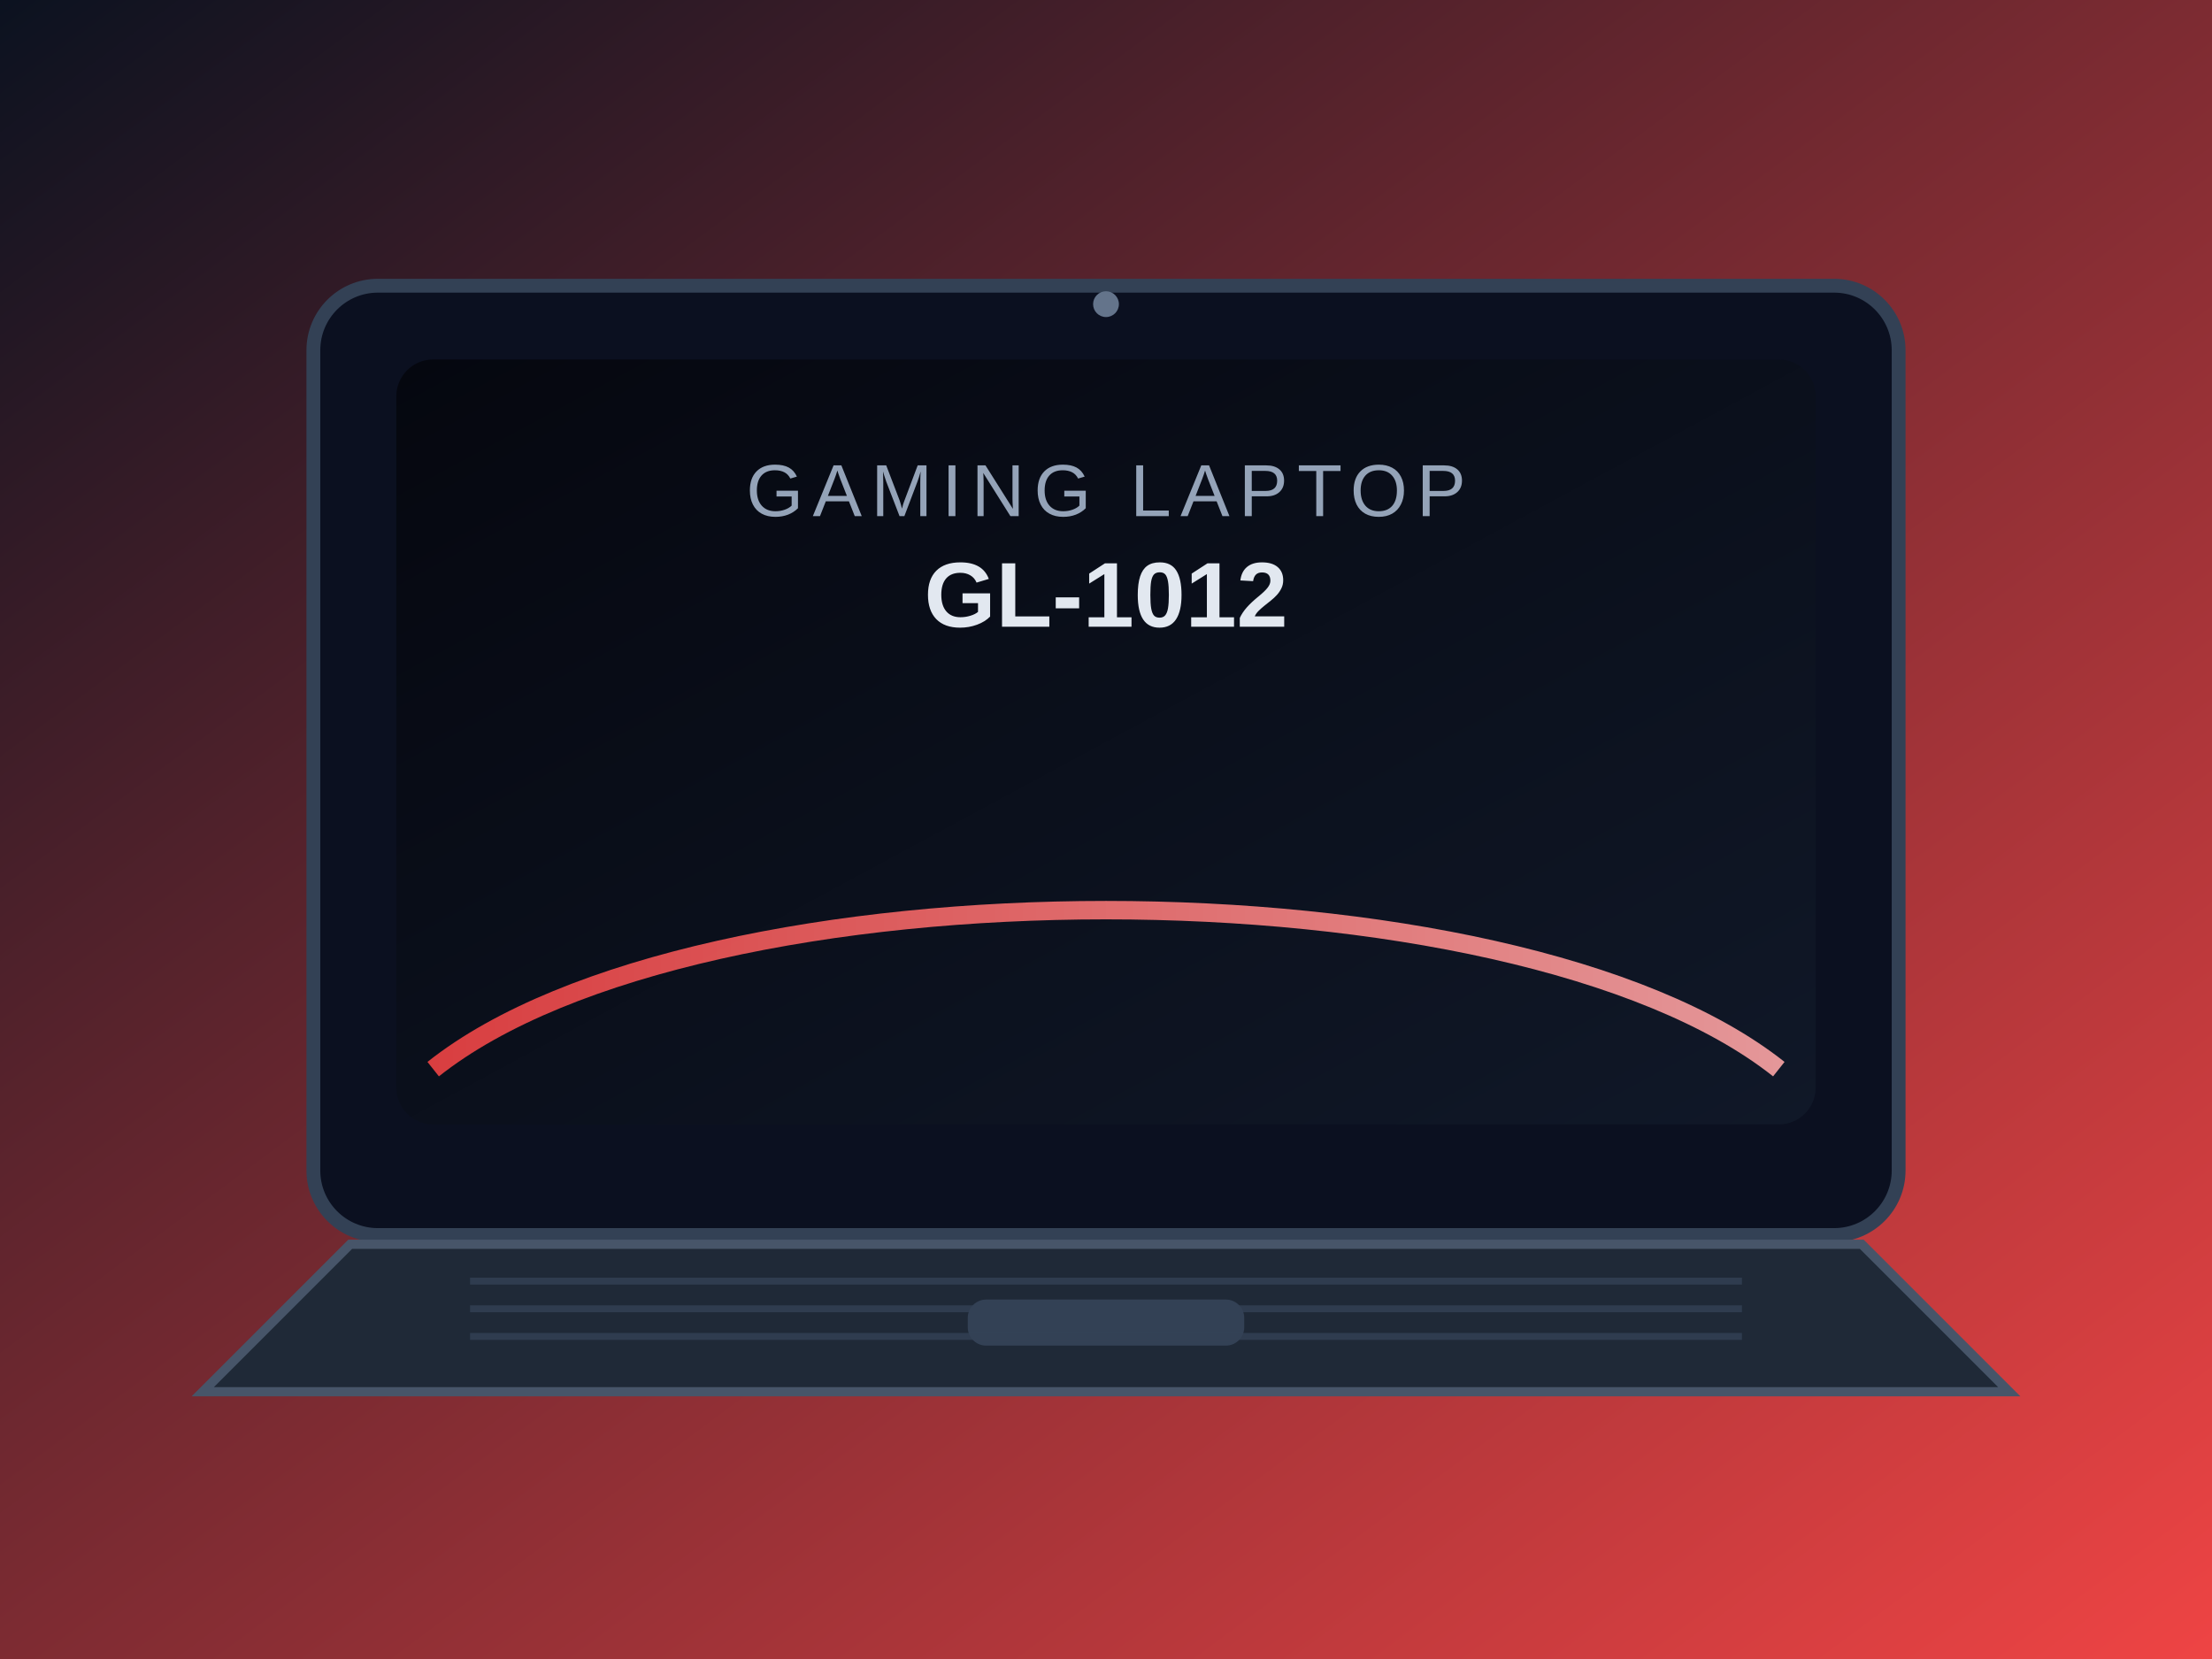
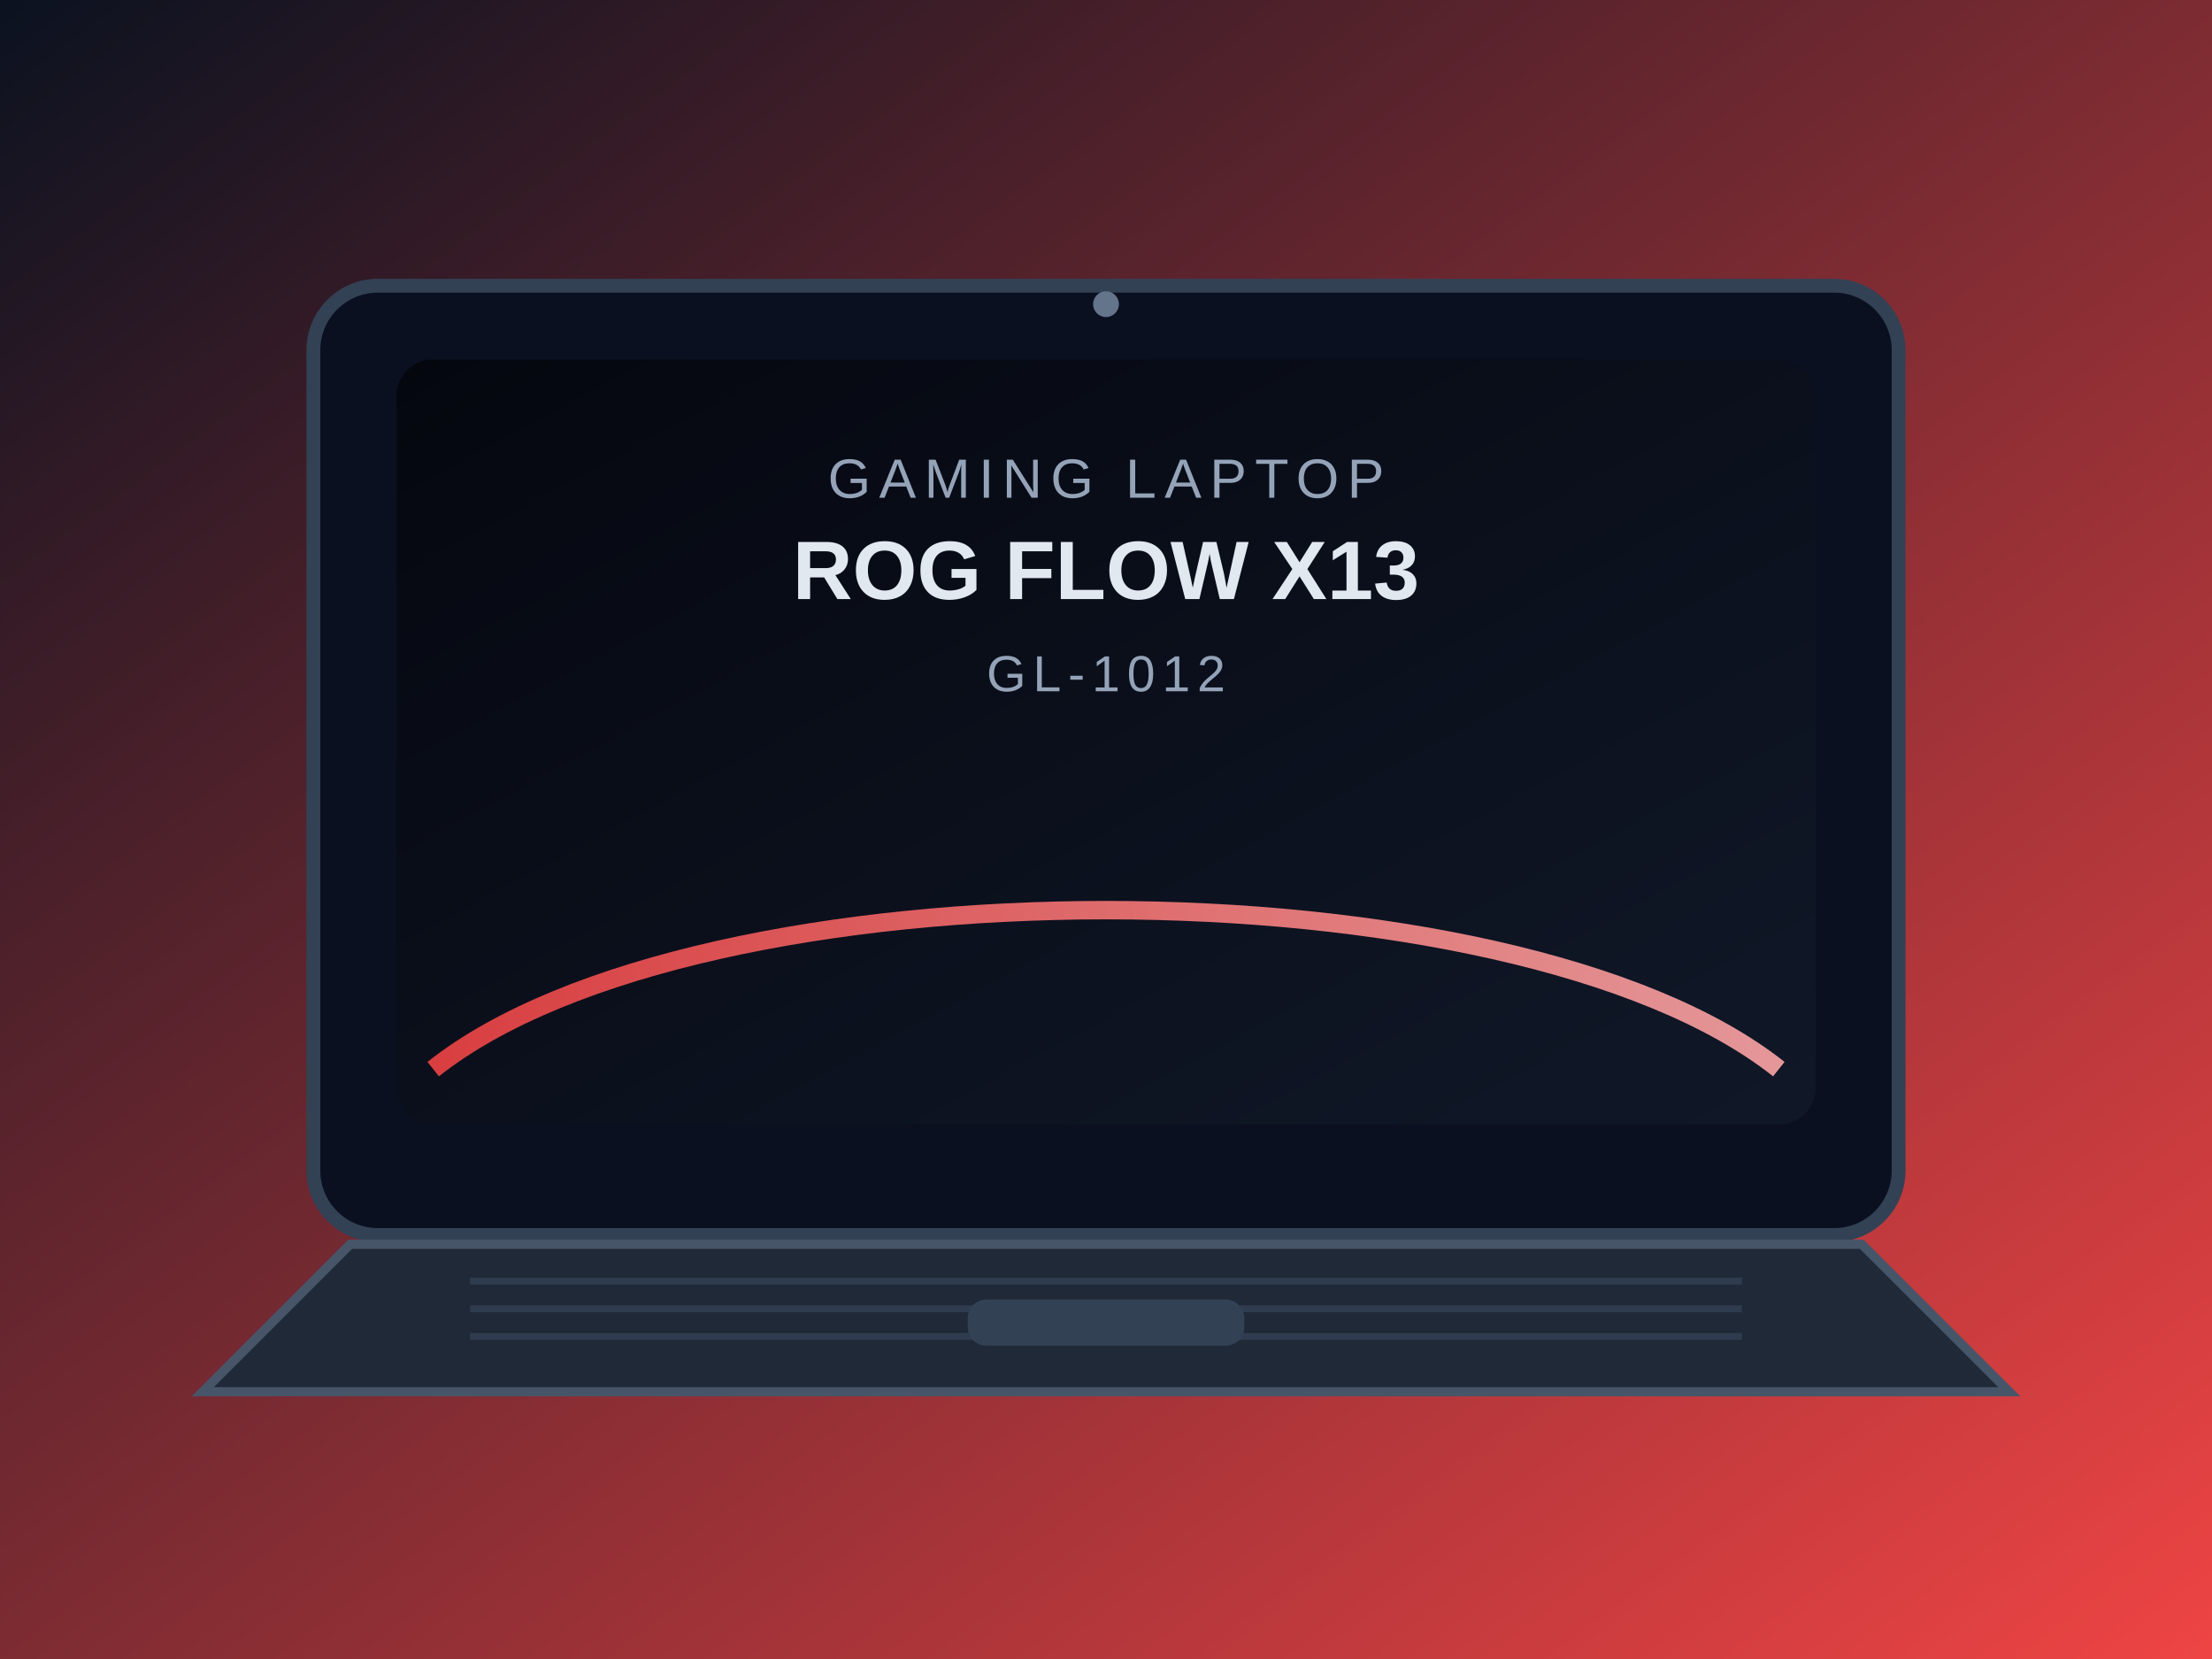
<svg xmlns="http://www.w3.org/2000/svg" width="480" height="360" viewBox="0 0 480 360" role="img" aria-labelledby="title desc">
  <defs>
    <linearGradient id="bg" x1="0" y1="0" x2="1" y2="1">
      <stop offset="0%" stop-color="#0b1220" />
      <stop offset="100%" stop-color="#ef4444" />
    </linearGradient>
    <linearGradient id="screen" x1="0" y1="0" x2="1" y2="1">
      <stop offset="0%" stop-color="#05070f" />
      <stop offset="100%" stop-color="#101828" />
    </linearGradient>
    <linearGradient id="glow" x1="0" y1="0" x2="1" y2="0">
      <stop offset="0%" stop-color="#ef4444" />
      <stop offset="100%" stop-color="#fca5a5" />
    </linearGradient>
  </defs>
  <rect x="0" y="0" width="480" height="360" fill="url(#bg)" />
  <rect x="68" y="62" width="344" height="206" rx="14" fill="#0b1020" stroke="#334155" stroke-width="3" />
  <rect x="86" y="78" width="308" height="166" rx="8" fill="url(#screen)" />
  <path d="M94 232 C152 186, 328 186, 386 232" fill="none" stroke="url(#glow)" stroke-width="4" opacity="0.9" />
  <path d="M76 270 L404 270 L436 302 L44 302 Z" fill="#1f2937" stroke="#475569" stroke-width="2" />
  <rect x="210" y="282" width="60" height="10" rx="4" fill="#334155" />
  <g stroke="#334155" stroke-width="1.5" opacity="0.8">
    <line x1="102" y1="278" x2="378" y2="278" />
    <line x1="102" y1="284" x2="378" y2="284" />
    <line x1="102" y1="290" x2="378" y2="290" />
  </g>
-   <text x="240" y="112" text-anchor="middle" fill="#94a3b8" font-family="Arial, Helvetica, sans-serif" font-size="16" letter-spacing="2">GAMING LAPTOP</text>
-   <text x="240" y="136" text-anchor="middle" fill="#e2e8f0" font-family="Arial, Helvetica, sans-serif" font-size="20" font-weight="700">GL-1012</text>
+   <text x="240" y="108" text-anchor="middle" fill="#94a3b8" font-family="Arial, Helvetica, sans-serif" font-size="12" letter-spacing="1.8">GAMING LAPTOP</text>
+   <text x="240" y="130" text-anchor="middle" fill="#e2e8f0" font-family="Arial, Helvetica, sans-serif" font-size="18" font-weight="700">ROG FLOW X13</text>
+   <text x="240" y="150" text-anchor="middle" fill="#94a3b8" font-family="Arial, Helvetica, sans-serif" font-size="11" letter-spacing="1.5">GL-1012</text>
  <circle cx="240" cy="66" r="2.8" fill="#64748b" />
</svg>
